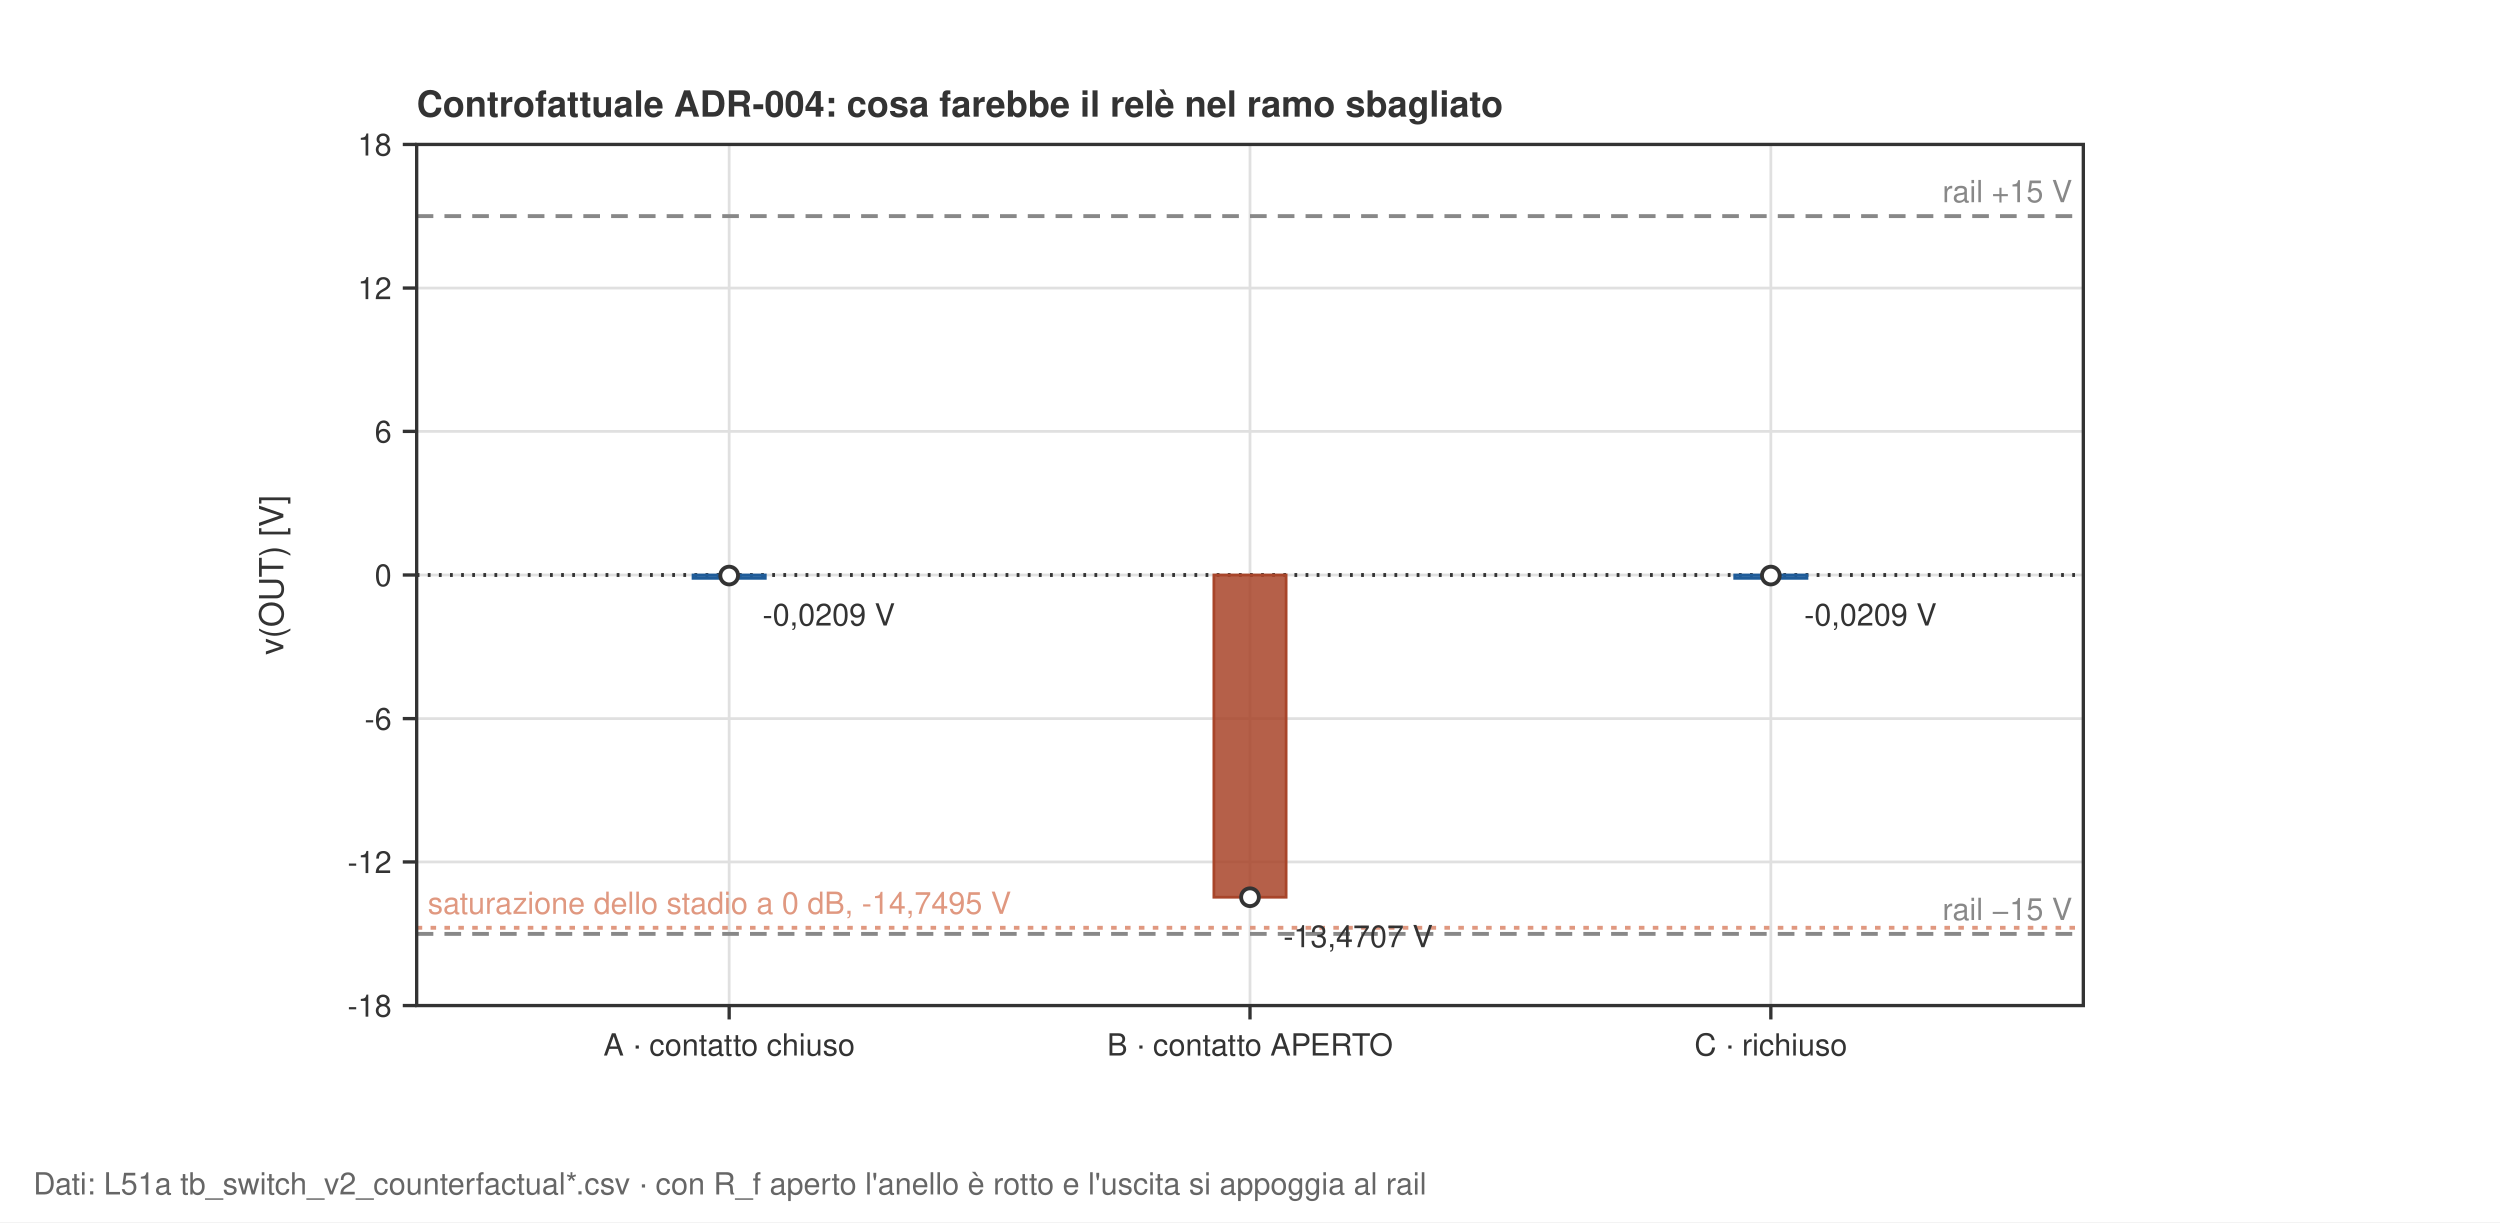
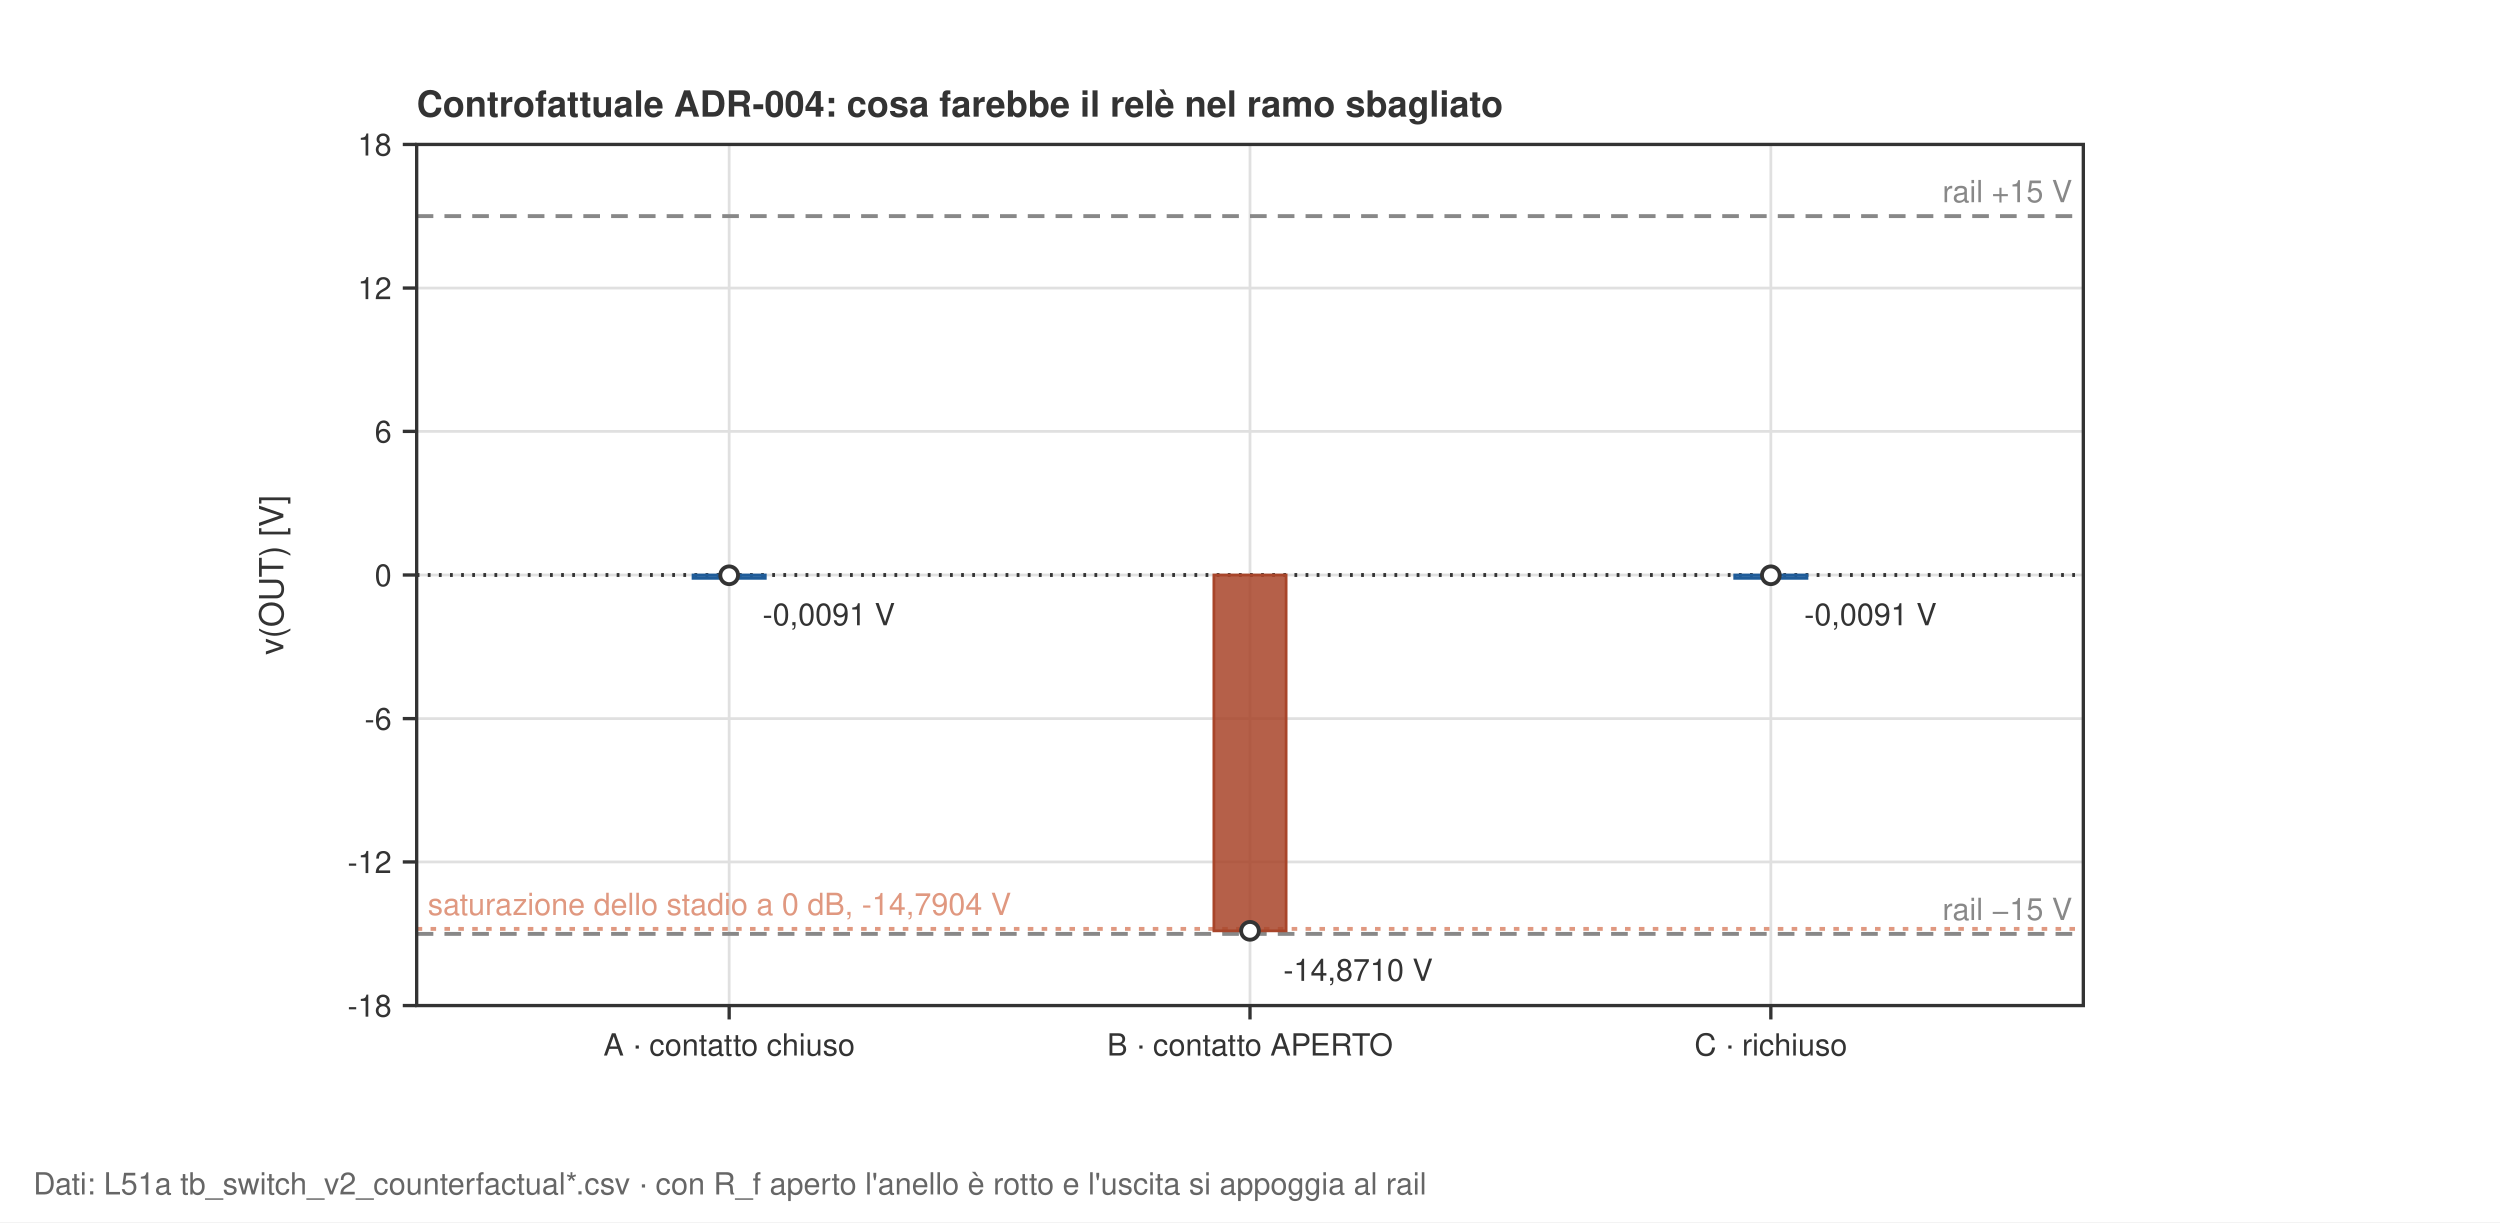
<svg xmlns="http://www.w3.org/2000/svg" width="900" height="440" viewBox="0 0 900 440" font-family="Helvetica, Arial, sans-serif">
  <rect width="900" height="440" fill="#ffffff" />
  <rect x="150" y="52" width="600" height="310" fill="#ffffff" stroke="none" />
  <line x1="262.5" y1="52" x2="262.5" y2="362" stroke="#e0e0e0" stroke-width="1" />
  <line x1="450.0" y1="52" x2="450.0" y2="362" stroke="#e0e0e0" stroke-width="1" />
  <line x1="637.5" y1="52" x2="637.5" y2="362" stroke="#e0e0e0" stroke-width="1" />
  <line x1="150" y1="362.0" x2="750" y2="362.0" stroke="#e0e0e0" stroke-width="1" />
  <line x1="150" y1="310.3" x2="750" y2="310.3" stroke="#e0e0e0" stroke-width="1" />
  <line x1="150" y1="258.7" x2="750" y2="258.7" stroke="#e0e0e0" stroke-width="1" />
  <line x1="150" y1="207.0" x2="750" y2="207.0" stroke="#e0e0e0" stroke-width="1" />
  <line x1="150" y1="155.3" x2="750" y2="155.3" stroke="#e0e0e0" stroke-width="1" />
  <line x1="150" y1="103.7" x2="750" y2="103.7" stroke="#e0e0e0" stroke-width="1" />
  <line x1="150" y1="52.0" x2="750" y2="52.0" stroke="#e0e0e0" stroke-width="1" />
  <line x1="150" y1="77.8" x2="750" y2="77.8" stroke="#888888" stroke-width="1.4" stroke-dasharray="6,4" />
  <text x="746" y="72.8" text-anchor="end" font-size="11" fill="#888888">rail +15 V</text>
  <line x1="150" y1="336.2" x2="750" y2="336.2" stroke="#888888" stroke-width="1.4" stroke-dasharray="6,4" />
  <text x="746" y="331.2" text-anchor="end" font-size="11" fill="#888888">rail −15 V</text>
-   <line x1="150" y1="334.0" x2="750" y2="334.0" stroke="#e09880" stroke-width="1.4" stroke-dasharray="2,3" />
-   <text x="154" y="329.0" text-anchor="start" font-size="11" fill="#e09880">saturazione dello stadio a 0 dB, -14,7495 V</text>
+   <line x1="150" y1="334.4" x2="750" y2="334.4" stroke="#e09880" stroke-width="1.4" stroke-dasharray="2,3" />
+   <text x="154" y="329.4" text-anchor="start" font-size="11" fill="#e09880">saturazione dello stadio a 0 dB, -14,7904 V</text>
  <line x1="150" y1="207.0" x2="750" y2="207.0" stroke="#333333" stroke-width="1.4" stroke-dasharray="1,3" />
  <rect x="249.5" y="207.0" width="26" height="1.2" fill="#1f5c99" fill-opacity="0.85" stroke="#1f5c99" stroke-width="1" />
-   <rect x="437.0" y="207.0" width="26" height="116.0" fill="#a8452a" fill-opacity="0.85" stroke="#a8452a" stroke-width="1" />
+   <rect x="437.0" y="207.0" width="26" height="128.1" fill="#a8452a" fill-opacity="0.85" stroke="#a8452a" stroke-width="1" />
  <rect x="624.5" y="207.0" width="26" height="1.2" fill="#1f5c99" fill-opacity="0.85" stroke="#1f5c99" stroke-width="1" />
-   <circle cx="262.5" cy="207.2" r="3.2" fill="#ffffff" stroke="#333333" stroke-width="1.4" />
-   <text x="274.5" y="225.2" text-anchor="start" font-size="11" fill="#333333">-0,0209 V</text>
-   <circle cx="450.0" cy="323.0" r="3.2" fill="#ffffff" stroke="#333333" stroke-width="1.4" />
-   <text x="462.0" y="341.0" text-anchor="start" font-size="11" fill="#333333">-13,4707 V</text>
-   <circle cx="637.5" cy="207.2" r="3.2" fill="#ffffff" stroke="#333333" stroke-width="1.4" />
-   <text x="649.5" y="225.2" text-anchor="start" font-size="11" fill="#333333">-0,0209 V</text>
+   <circle cx="262.5" cy="207.1" r="3.2" fill="#ffffff" stroke="#333333" stroke-width="1.4" />
+   <text x="274.5" y="225.1" text-anchor="start" font-size="11" fill="#333333">-0,0091 V</text>
+   <circle cx="450.0" cy="335.1" r="3.2" fill="#ffffff" stroke="#333333" stroke-width="1.4" />
+   <text x="462.0" y="353.1" text-anchor="start" font-size="11" fill="#333333">-14,8710 V</text>
+   <circle cx="637.5" cy="207.1" r="3.2" fill="#ffffff" stroke="#333333" stroke-width="1.4" />
+   <text x="649.5" y="225.1" text-anchor="start" font-size="11" fill="#333333">-0,0091 V</text>
  <rect x="150" y="52" width="600" height="310" fill="none" stroke="#333333" stroke-width="1.2" />
  <line x1="262.5" y1="362" x2="262.5" y2="367" stroke="#333333" stroke-width="1.2" />
  <text x="262.5" y="380" text-anchor="middle" font-size="11" fill="#333333">A · contatto chiuso</text>
  <line x1="450.0" y1="362" x2="450.0" y2="367" stroke="#333333" stroke-width="1.2" />
  <text x="450.0" y="380" text-anchor="middle" font-size="11" fill="#333333">B · contatto APERTO</text>
  <line x1="637.5" y1="362" x2="637.5" y2="367" stroke="#333333" stroke-width="1.2" />
  <text x="637.5" y="380" text-anchor="middle" font-size="11" fill="#333333">C · richiuso</text>
  <line x1="145" y1="362.0" x2="150" y2="362.0" stroke="#333333" stroke-width="1.2" />
  <text x="141" y="366.0" text-anchor="end" font-size="11" fill="#333333">-18</text>
  <line x1="145" y1="310.3" x2="150" y2="310.3" stroke="#333333" stroke-width="1.2" />
  <text x="141" y="314.3" text-anchor="end" font-size="11" fill="#333333">-12</text>
  <line x1="145" y1="258.7" x2="150" y2="258.7" stroke="#333333" stroke-width="1.2" />
  <text x="141" y="262.7" text-anchor="end" font-size="11" fill="#333333">-6</text>
  <line x1="145" y1="207.0" x2="150" y2="207.0" stroke="#333333" stroke-width="1.2" />
  <text x="141" y="211.0" text-anchor="end" font-size="11" fill="#333333">0</text>
  <line x1="145" y1="155.3" x2="150" y2="155.3" stroke="#333333" stroke-width="1.2" />
  <text x="141" y="159.3" text-anchor="end" font-size="11" fill="#333333">6</text>
  <line x1="145" y1="103.7" x2="150" y2="103.7" stroke="#333333" stroke-width="1.2" />
  <text x="141" y="107.7" text-anchor="end" font-size="11" fill="#333333">12</text>
  <line x1="145" y1="52.0" x2="150" y2="52.0" stroke="#333333" stroke-width="1.2" />
  <text x="141" y="56.0" text-anchor="end" font-size="11" fill="#333333">18</text>
  <text x="102" y="207.0" text-anchor="middle" font-size="12" fill="#333333" transform="rotate(-90 102 207.0)">v(OUT) [V]</text>
  <text x="150" y="42" font-size="13" font-weight="600" fill="#333333">Controfattuale ADR-004: cosa farebbe il relè nel ramo sbagliato</text>
  <text x="12" y="430" font-size="11" fill="#666666">Dati: L51a tb_switch_v2_counterfactual*.csv · con R_f aperto l'anello è rotto e l'uscita si appoggia al rail</text>
</svg>
